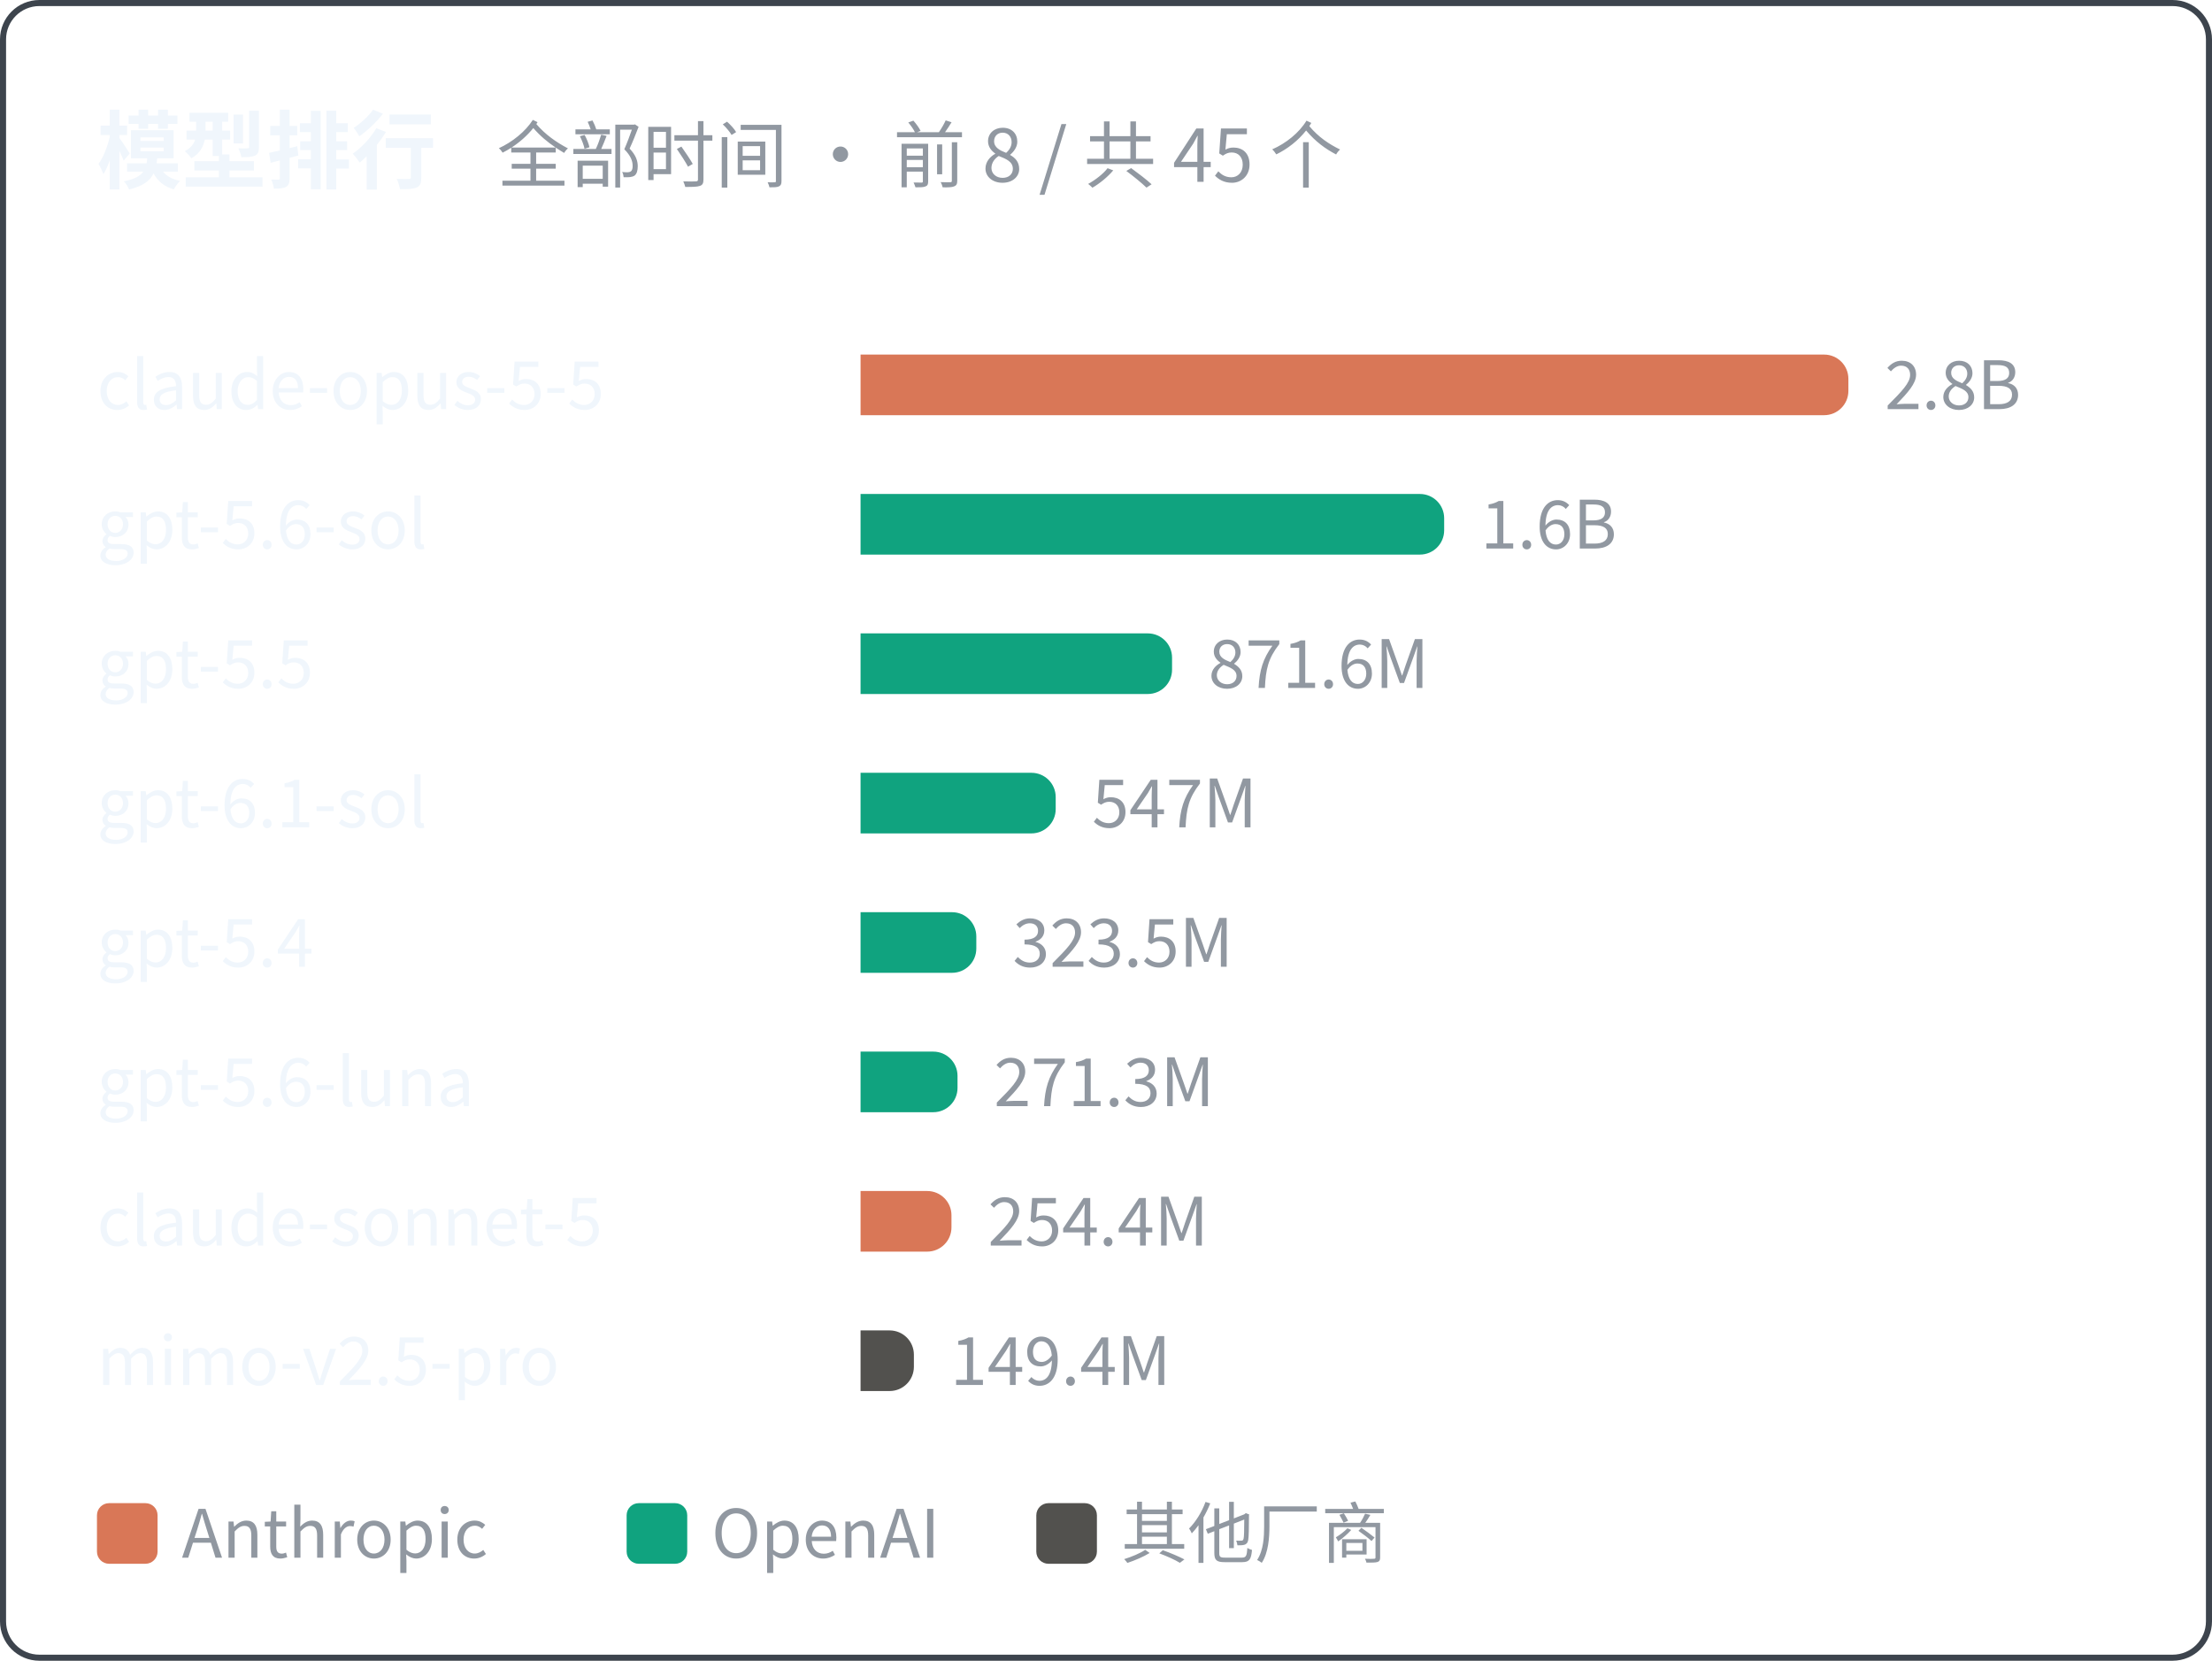
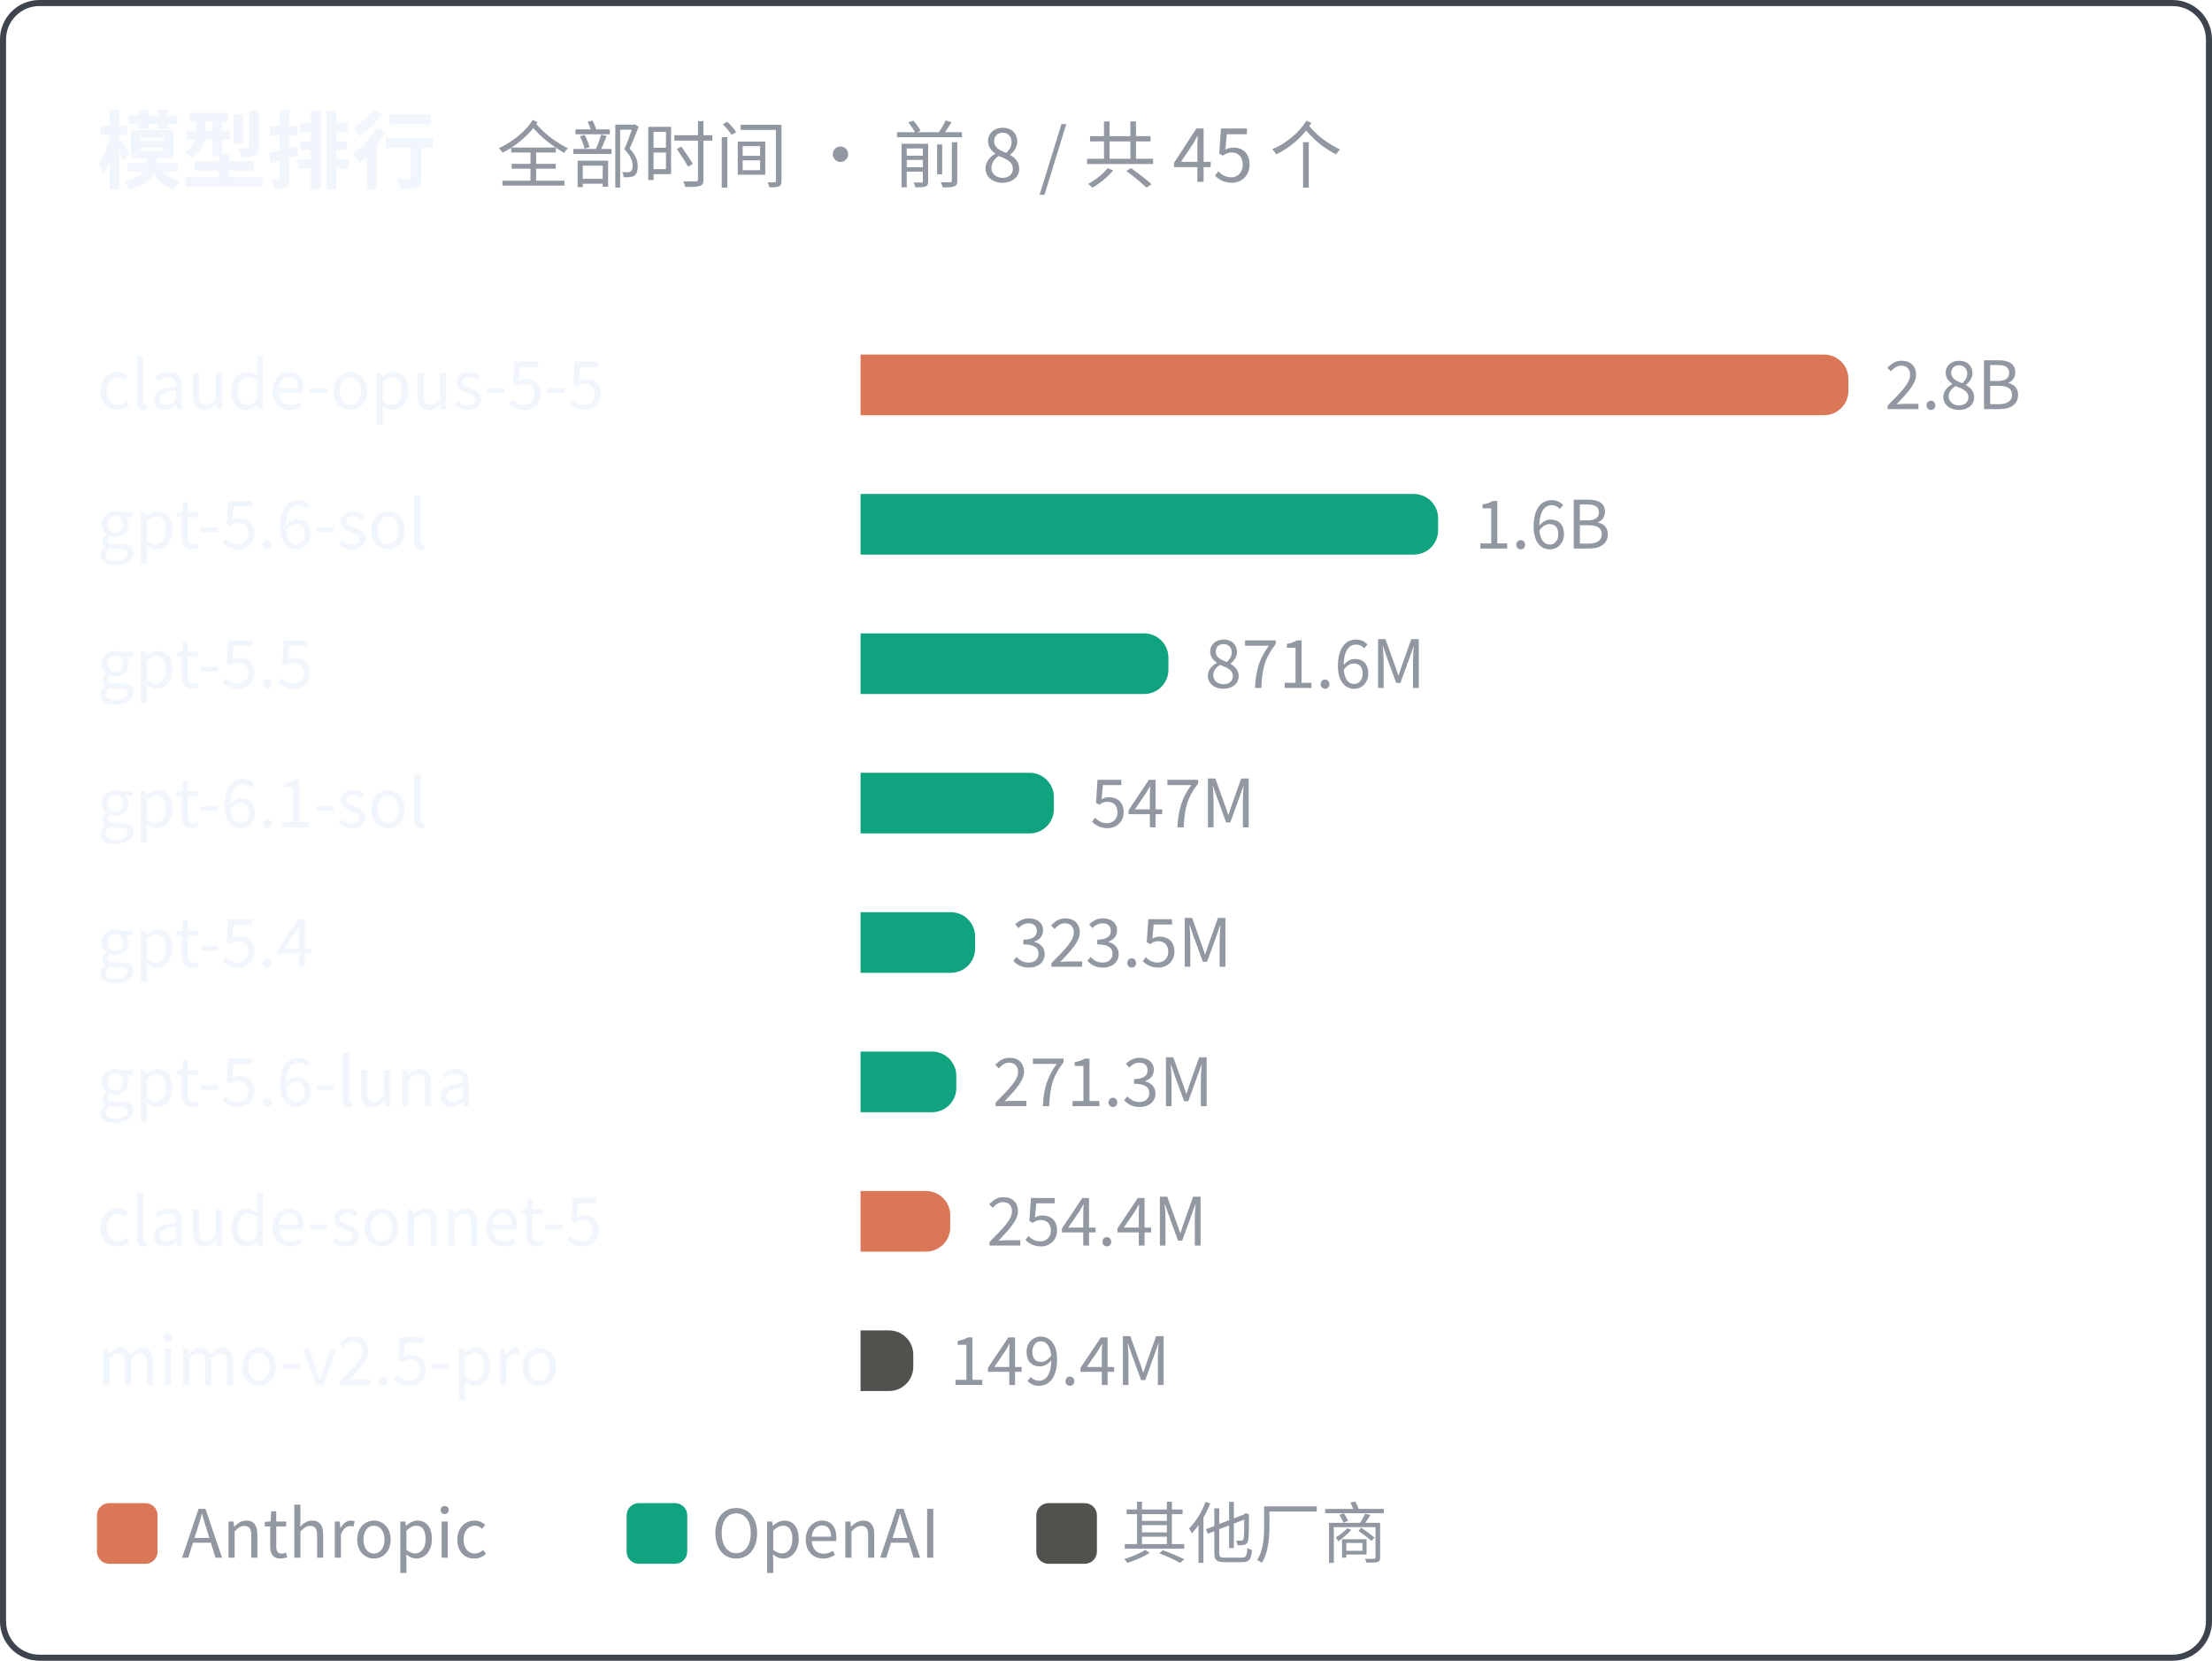
<svg xmlns="http://www.w3.org/2000/svg" width="365" height="274" viewBox="0 0 365 274" font-family="system-ui, -apple-system, 'Segoe UI', 'PingFang SC', 'Microsoft YaHei', 'Noto Sans CJK SC', sans-serif">
  <rect x="0.5" y="0.5" width="364" height="273" rx="6" fill="none" stroke="#3d444d" />
  <text x="16" y="30" font-size="14" font-weight="600" fill="#f0f6fc">模型排行<tspan dx="10" font-size="12" font-weight="400" fill="#9198a1">全部时间 · 前 8 / 共 45 个</tspan>
  </text>
  <path d="M142 58.5 h159.0 a4.0 4.0 0 0 1 4.0 4.0 v2.0 a4.0 4.0 0 0 1 -4.0 4.0 h-159.0 z" fill="#d97757" />
  <text x="16" y="67.5" font-size="11" fill="#f0f6fc">claude-opus-5-5</text>
  <text x="311.0" y="67.5" font-size="11" fill="#9198a1">2.8B</text>
-   <path d="M142 81.5 h92.3 a4.0 4.0 0 0 1 4.0 4.0 v2.0 a4.0 4.0 0 0 1 -4.0 4.0 h-92.3 z" fill="#10a37f" />
+   <path d="M142 81.5 h91.3 a4.0 4.0 0 0 1 4.0 4.0 v2.0 a4.0 4.0 0 0 1 -4.0 4.0 h-91.3 z" fill="#10a37f" />
  <text x="16" y="90.5" font-size="11" fill="#f0f6fc">gpt-5.6-sol</text>
-   <text x="244.3" y="90.5" font-size="11" fill="#9198a1">1.6B</text>
-   <path d="M142 104.5 h47.4 a4.0 4.0 0 0 1 4.0 4.0 v2.0 a4.0 4.0 0 0 1 -4.0 4.0 h-47.4 z" fill="#10a37f" />
+   <text x="243.3" y="90.5" font-size="11" fill="#9198a1">1.6B</text>
+   <path d="M142 104.5 h46.8 a4.0 4.0 0 0 1 4.0 4.0 v2.0 a4.0 4.0 0 0 1 -4.0 4.0 h-46.8 z" fill="#10a37f" />
  <text x="16" y="113.5" font-size="11" fill="#f0f6fc">gpt-5.5</text>
-   <text x="199.4" y="113.5" font-size="11" fill="#9198a1">871.6M</text>
-   <path d="M142 127.5 h28.2 a4.0 4.0 0 0 1 4.0 4.0 v2.0 a4.0 4.0 0 0 1 -4.0 4.0 h-28.2 z" fill="#10a37f" />
+   <text x="198.8" y="113.5" font-size="11" fill="#9198a1">871.6M</text>
+   <path d="M142 127.5 h27.9 a4.0 4.0 0 0 1 4.0 4.0 v2.0 a4.0 4.0 0 0 1 -4.0 4.0 h-27.9 z" fill="#10a37f" />
  <text x="16" y="136.5" font-size="11" fill="#f0f6fc">gpt-6.1-sol</text>
-   <text x="180.2" y="136.5" font-size="11" fill="#9198a1">547M</text>
-   <path d="M142 150.5 h15.1 a4.0 4.0 0 0 1 4.0 4.0 v2.0 a4.0 4.0 0 0 1 -4.0 4.0 h-15.1 z" fill="#10a37f" />
+   <text x="179.9" y="136.5" font-size="11" fill="#9198a1">547M</text>
+   <path d="M142 150.5 h14.9 a4.0 4.0 0 0 1 4.0 4.0 v2.0 a4.0 4.0 0 0 1 -4.0 4.0 h-14.9 z" fill="#10a37f" />
  <text x="16" y="159.5" font-size="11" fill="#f0f6fc">gpt-5.4</text>
-   <text x="167.1" y="159.5" font-size="11" fill="#9198a1">323.5M</text>
-   <path d="M142 173.5 h12.0 a4.0 4.0 0 0 1 4.0 4.0 v2.0 a4.0 4.0 0 0 1 -4.0 4.0 h-12.0 z" fill="#10a37f" />
+   <text x="166.9" y="159.5" font-size="11" fill="#9198a1">323.5M</text>
+   <path d="M142 173.5 h11.8 a4.0 4.0 0 0 1 4.0 4.0 v2.0 a4.0 4.0 0 0 1 -4.0 4.0 h-11.8 z" fill="#10a37f" />
  <text x="16" y="182.5" font-size="11" fill="#f0f6fc">gpt-5.6-luna</text>
-   <text x="164.0" y="182.5" font-size="11" fill="#9198a1">271.3M</text>
-   <path d="M142 196.5 h11.0 a4.0 4.0 0 0 1 4.0 4.0 v2.0 a4.0 4.0 0 0 1 -4.0 4.0 h-11.0 z" fill="#d97757" />
+   <text x="163.8" y="182.5" font-size="11" fill="#9198a1">271.3M</text>
+   <path d="M142 196.5 h10.8 a4.0 4.0 0 0 1 4.0 4.0 v2.0 a4.0 4.0 0 0 1 -4.0 4.0 h-10.8 z" fill="#d97757" />
  <text x="16" y="205.5" font-size="11" fill="#f0f6fc">claude-sonnet-5</text>
-   <text x="163.0" y="205.5" font-size="11" fill="#9198a1">254.4M</text>
-   <path d="M142 219.5 h4.8 a4.0 4.0 0 0 1 4.0 4.0 v2.0 a4.0 4.0 0 0 1 -4.0 4.0 h-4.8 z" fill="#52514e" />
+   <text x="162.8" y="205.5" font-size="11" fill="#9198a1">254.4M</text>
+   <path d="M142 219.5 h4.7 a4.0 4.0 0 0 1 4.0 4.0 v2.0 a4.0 4.0 0 0 1 -4.0 4.0 h-4.7 z" fill="#52514e" />
  <text x="16" y="228.5" font-size="11" fill="#f0f6fc">mimo-v2.5-pro</text>
-   <text x="156.8" y="228.5" font-size="11" fill="#9198a1">149.4M</text>
+   <text x="156.7" y="228.5" font-size="11" fill="#9198a1">149.4M</text>
  <rect x="16.0" y="248" width="10" height="10" rx="2" fill="#d97757" />
  <text x="30.0" y="257" font-size="11" fill="#9198a1">Anthropic</text>
  <rect x="103.4" y="248" width="10" height="10" rx="2" fill="#10a37f" />
  <text x="117.4" y="257" font-size="11" fill="#9198a1">OpenAI</text>
  <rect x="171.0" y="248" width="10" height="10" rx="2" fill="#52514e" />
  <text x="185.0" y="257" font-size="11" fill="#9198a1">其他厂商</text>
</svg>
